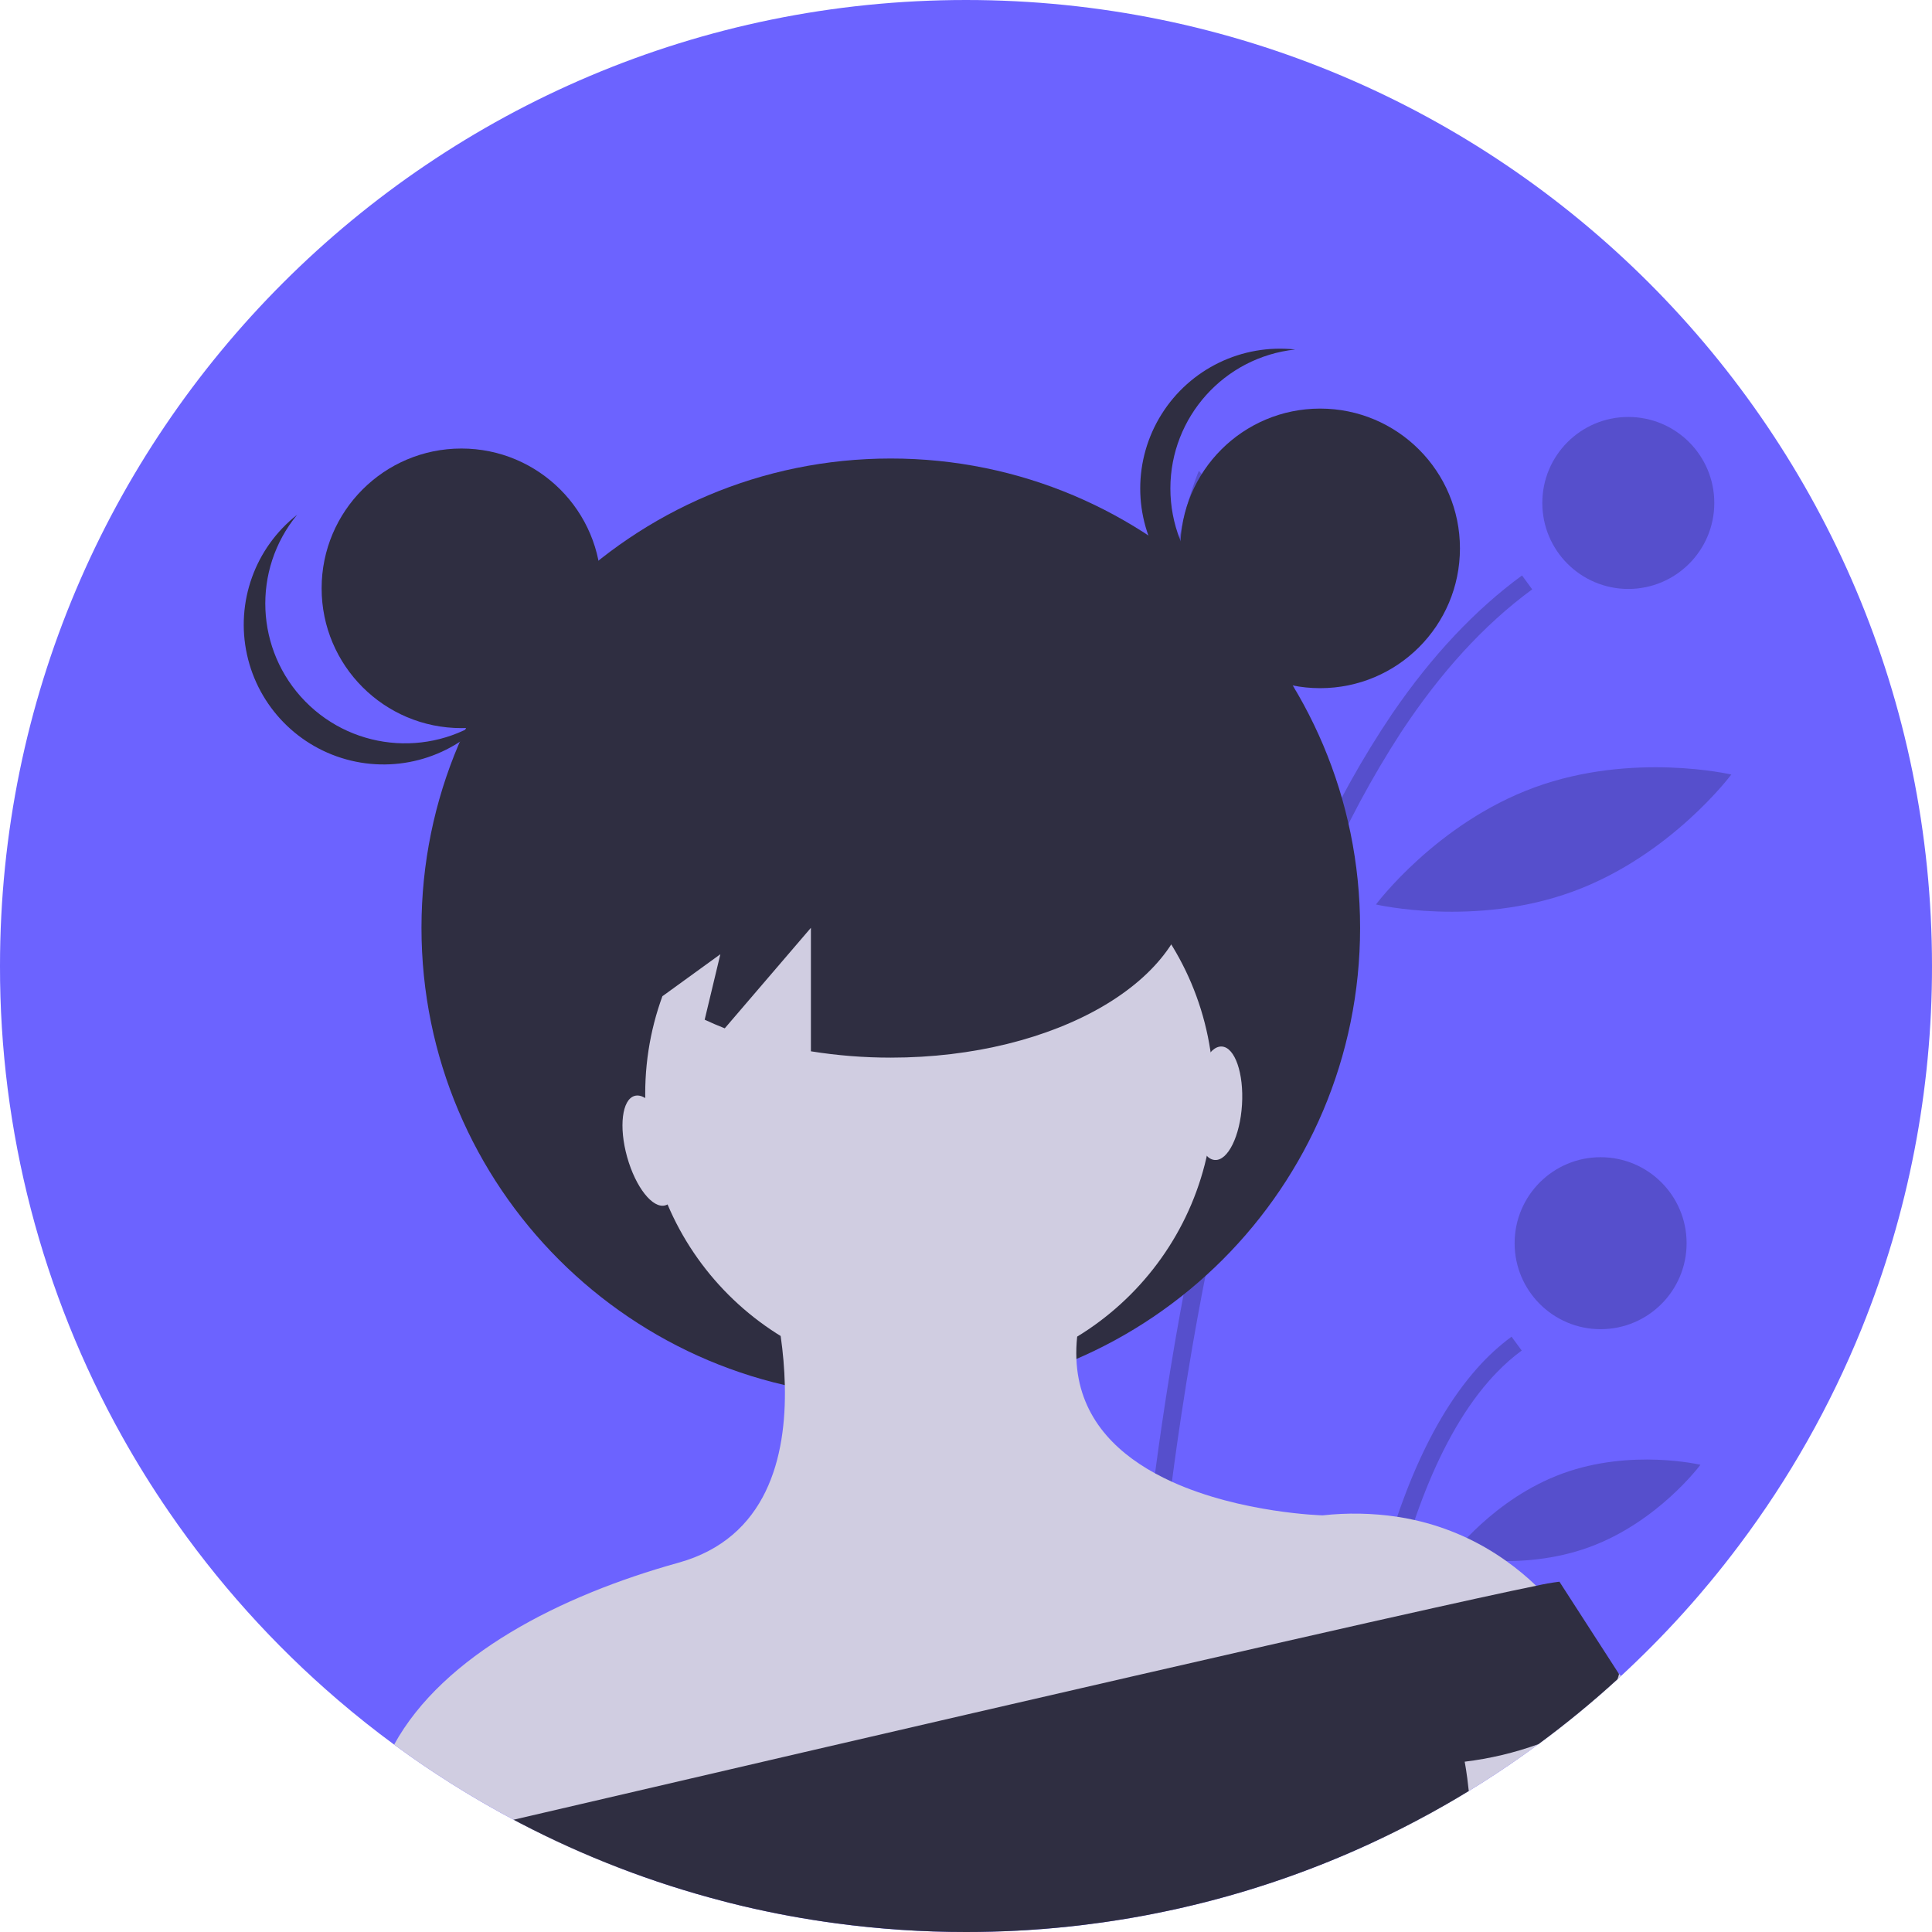
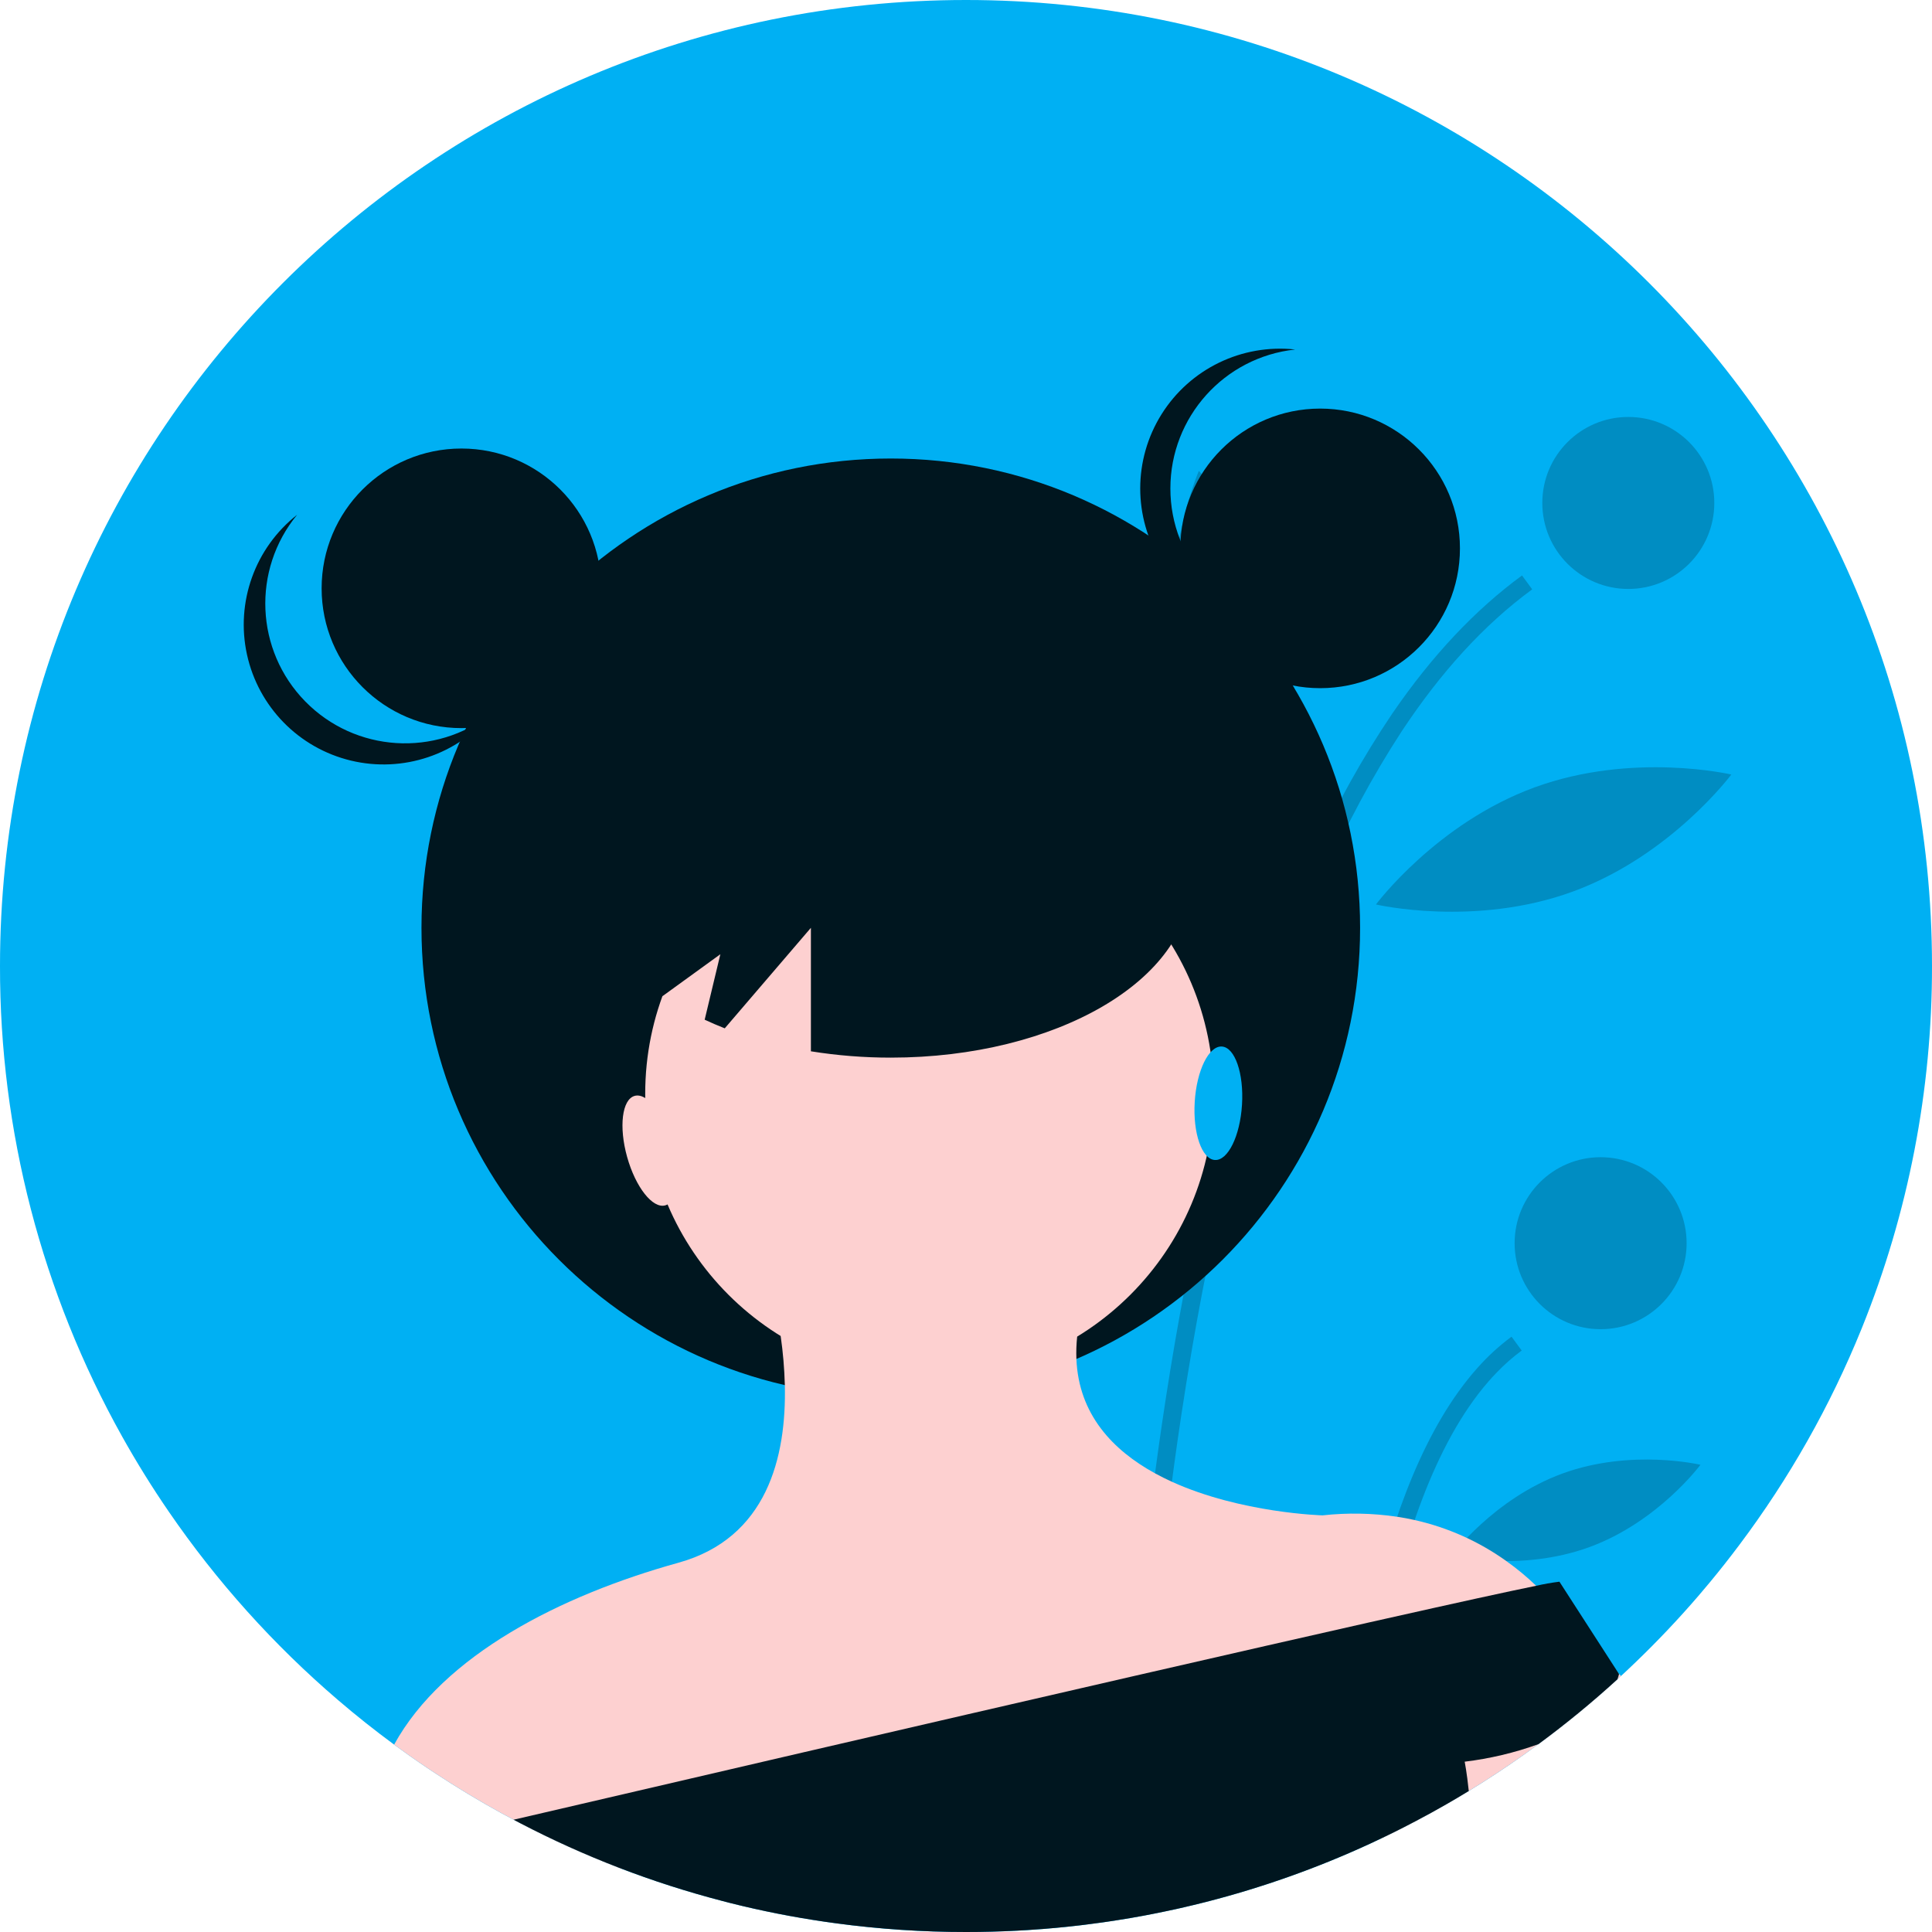
<svg xmlns="http://www.w3.org/2000/svg" id="f36e36b5-a914-4189-a8f7-2c7091a7d461" data-name="Layer 1" width="676" height="676" viewBox="0 0 676 676">
-   <path d="M938,450a337.1,337.1,0,0,1-24.55,126.7c-.04.09-.07.17-.11.26v.01a336.513,336.513,0,0,1-42.79,75.64q-5.055,6.75-10.43,13.22c-1.31,1.58-2.64,3.15-3.97,4.7q-10.275,11.925-21.62,22.85-2.64,2.55-5.34,5.04c-.42.39-.84.77-1.26,1.16a337.819,337.819,0,0,1-27.65,22.7q-9.675,7.155-19.86,13.59-2.235,1.425-4.5,2.8-3.93,2.4-7.93,4.69-5.22,3-10.57,5.81c-1.44.77-2.89,1.51-4.34,2.25-2.12,1.09-4.25,2.14-6.4,3.17-.37.18-.74.36-1.11.53-1.4.68-2.82,1.34-4.24,2a334.896,334.896,0,0,1-57.46,20.39c-.11.03-.21.05-.32.08-1.29.33-2.59.65-3.89.96-.97.24-1.95.47-2.93.69a2.488,2.488,0,0,1-.37.09c-2.01.47-4.02.92-6.05,1.33-1.14.24-2.28.48-3.42.71-.69.15-1.39.28-2.08.41-.87.17-1.73.33-2.6.5-.48.1-.96.18-1.45.26-1.1.2-2.2.4-3.29.59-1.86.32-3.74.63-5.61.91-1.36.21-2.71.41-4.07.6-1.6.23-3.2.44-4.81.64-.44.07-.88.12-1.32.17q-.855.105-1.71.21c-1.15.14-2.3.27-3.46.39-.6.07-1.19.13-1.79.19q-1.71.18-3.42.33c-1.47.14-2.94.26-4.42.38-1.8.14-3.59.27-5.4.38-1.16.07-2.32.14-3.49.2-2.98.16-5.96.27-8.96.35-1.49.04-2.99.07-4.49.09h-.03c-1.49.02-2.99.03-4.49.03a339.151,339.151,0,0,1-45.45-3.04q-16.575-2.22-32.62-6.02c-.43-.1-.86-.2-1.28-.31-1.08-.25-2.15-.52-3.22-.79-.95-.24-1.89-.49-2.84-.74a335.357,335.357,0,0,1-70.6-27.19c-.11-.06-.23-.12-.34-.18-.65-.34-1.29-.67-1.93-1.02q-2.115-1.11-4.21-2.26-11.925-6.555-23.24-14.02-2.91-1.905-5.76-3.87c-.61-.42-1.21-.84-1.81-1.26-.63-.44-1.26-.88-1.88-1.32q-2.475-1.755-4.92-3.55-10.125-7.44-19.65-15.61a339.74,339.74,0,0,1-59.16-65.85Q312.315,628.19,304.71,614.59A336.39,336.39,0,0,1,262,450c0-186.67,151.33-338,338-338S938,263.33,938,450Z" transform="translate(-262 -112)" fill="#6c63ff" />
+   <path d="M938,450a337.1,337.1,0,0,1-24.55,126.7c-.04.09-.07.17-.11.26v.01a336.513,336.513,0,0,1-42.79,75.64q-5.055,6.75-10.43,13.22c-1.31,1.58-2.64,3.15-3.97,4.7q-10.275,11.925-21.62,22.85-2.64,2.55-5.34,5.04c-.42.39-.84.77-1.26,1.16a337.819,337.819,0,0,1-27.65,22.7q-9.675,7.155-19.86,13.59-2.235,1.425-4.5,2.8-3.93,2.4-7.93,4.69-5.22,3-10.57,5.81c-1.44.77-2.89,1.51-4.34,2.25-2.12,1.09-4.25,2.14-6.4,3.17-.37.18-.74.36-1.11.53-1.4.68-2.82,1.34-4.24,2a334.896,334.896,0,0,1-57.46,20.39c-.11.03-.21.05-.32.08-1.29.33-2.59.65-3.89.96-.97.24-1.95.47-2.93.69a2.488,2.488,0,0,1-.37.09c-2.01.47-4.02.92-6.05,1.33-1.14.24-2.28.48-3.42.71-.69.15-1.39.28-2.08.41-.87.17-1.73.33-2.6.5-.48.1-.96.18-1.45.26-1.1.2-2.2.4-3.29.59-1.86.32-3.74.63-5.61.91-1.36.21-2.71.41-4.07.6-1.6.23-3.2.44-4.81.64-.44.07-.88.12-1.32.17q-.855.105-1.71.21c-1.15.14-2.3.27-3.46.39-.6.07-1.19.13-1.79.19q-1.71.18-3.42.33c-1.47.14-2.94.26-4.42.38-1.8.14-3.59.27-5.4.38-1.16.07-2.32.14-3.49.2-2.98.16-5.96.27-8.96.35-1.49.04-2.99.07-4.49.09h-.03c-1.49.02-2.99.03-4.49.03a339.151,339.151,0,0,1-45.45-3.04q-16.575-2.22-32.62-6.02c-.43-.1-.86-.2-1.28-.31-1.08-.25-2.15-.52-3.22-.79-.95-.24-1.89-.49-2.84-.74a335.357,335.357,0,0,1-70.6-27.19c-.11-.06-.23-.12-.34-.18-.65-.34-1.29-.67-1.93-1.02q-2.115-1.11-4.21-2.26-11.925-6.555-23.24-14.02-2.91-1.905-5.76-3.87c-.61-.42-1.21-.84-1.81-1.26-.63-.44-1.26-.88-1.88-1.32q-2.475-1.755-4.92-3.55-10.125-7.44-19.65-15.61a339.74,339.74,0,0,1-59.16-65.85Q312.315,628.19,304.71,614.59A336.39,336.39,0,0,1,262,450c0-186.67,151.33-338,338-338S938,263.33,938,450Z" transform="translate(-262 -112)" fill="#00b0f3" />
  <path d="M654.35,778.63c1.08-.25,2.15-.52,3.22-.79.95-.24,1.89-.49,2.84-.74.05-1.99.12-4.18.19-6.55.59-18.56,1.98-48.44,5.26-84.44q.27-2.895.54-5.83c1.17-12.2,2.54-25.03,4.18-38.33.05-.44.11-.87.16-1.31,1.33-10.78,2.84-21.85,4.54-33.13q1.785-11.835,3.86-23.93c.1-.56.2-1.13.3-1.69.4-2.33.81-4.65,1.23-6.99,1.17-6.51,2.42-13.06,3.73-19.61,4.61-23.04,10.1-46.22,16.65-68.77a550.909,550.909,0,0,1,24.53-68.61,338.806,338.806,0,0,1,26.74-49.83c.15-.23.3-.45.45-.68,13.15-19.81,28.18-36.62,45.34-49.19l-3.56-4.86q-24.66,18.075-45.24,48.1c-.07.1-.13.19-.2.29A327.437,327.437,0,0,0,722.19,410a527.395,527.395,0,0,0-25.68,69.37q-9.84,33.03-17.65,71.57-2.745,13.575-5.24,27.82c-.28,1.62-.56,3.24-.84,4.87,0,.02-.01.05-.01.07-.43,2.5-.84,5-1.26,7.53q-1.56,9.555-2.94,18.96-2.13,14.49-3.85,28.48-.57,4.62-1.1,9.17-.75,6.42-1.42,12.67-.945,8.7-1.73,17.03l-.15,1.53c-.08.88-.16,1.76-.24,2.63C656.02,725.49,654.75,760.86,654.35,778.63Z" transform="translate(-262 -112)" opacity="0.2" />
  <path d="M731.01,749.91c.11-.06.23-.12.34-.18,2.06-1.07,4.1-2.16,6.14-3.28.67-7.98,1.57-16.75,2.75-25.97.25-1.9.5-3.83.78-5.77.14-1.04.29-2.09.44-3.15,1.18-8.12,2.58-16.5,4.26-24.92,6.83-34.36,18.17-69.48,37-91.16,1.01-1.17,2.04-2.29,3.11-3.38a67.662,67.662,0,0,1,8.61-7.55l-3.56-4.85a77.071,77.071,0,0,0-11.8,10.79q-1.875,2.085-3.66,4.34c-17.33,21.81-28.15,54.1-34.89,86.07-1.76,8.34-3.24,16.67-4.5,24.78q-.48,3.18-.92,6.3C733.16,725.72,731.87,738.7,731.01,749.91Z" transform="translate(-262 -112)" opacity="0.2" />
  <circle cx="569.738" cy="175.982" r="30.089" opacity="0.2" />
  <circle cx="560.049" cy="434.991" r="30.089" opacity="0.2" />
  <path d="M712.286,338.521c6.38,35.997-7.705,68.592-7.705,68.592s-24.43-25.768-30.81-61.766,7.705-68.592,7.705-68.592S705.905,302.524,712.286,338.521Z" transform="translate(-262 -112)" opacity="0.2" />
  <path d="M812.282,423.971c-34.335,12.555-68.837,4.498-68.837,4.498s21.166-28.413,55.501-40.968,68.837-4.498,68.837-4.498S846.617,411.416,812.282,423.971Z" transform="translate(-262 -112)" opacity="0.2" />
  <path d="M818.105,653.333c-24.066,8.8-48.283,3.059-48.283,3.059s14.802-20.008,38.868-28.808,48.283-3.059,48.283-3.059S842.171,644.533,818.105,653.333Z" transform="translate(-262 -112)" opacity="0.2" />
-   <path d="M701.96,648.27l1.22.63C703.06,650.2,702.77,651,701.96,648.27Z" transform="translate(-262 -112)" fill="#2f2e41" />
-   <path d="M703.57,648.69c.01.14.03.29.04.43l-.43-.22c.01-.13.02-.27.04-.41C703.32,646.74,703.2,644.67,703.57,648.69Z" transform="translate(-262 -112)" fill="#2f2e41" />
-   <circle cx="311.683" cy="324.641" r="164.209" fill="#2f2e41" />
-   <circle cx="325.2" cy="382.713" r="99.444" fill="#d0cde1" />
-   <path d="M814.27,685.31l-.12.03-23.13,5.55-48.16,11.56-6.57,1.58L663.05,721.6l-6.22,1.5L479.14,765.74a333.639,333.639,0,0,1-35.15-15.83c-.11-.06-.23-.12-.34-.18-.65-.34-1.29-.67-1.93-1.02q-2.115-1.11-4.21-2.26-11.925-6.555-23.24-14.02-2.91-1.905-5.76-3.87c-.61-.42-1.21-.84-1.81-1.26-.63-.44-1.26-.88-1.88-1.32q-2.475-1.755-4.92-3.55c17.26-31.37,58.36-52.22,99.46-63.63,31.02-8.62,37.84-36.95,37.25-62.16a146.952,146.952,0,0,0-1.46-17.18,167.478,167.478,0,0,0-5.96-26.74l99.45,3.32,10.26,23.64a53.492,53.492,0,0,0-.27,7.82c.78,19.39,12.75,31.93,27.52,40.02,1.92,1.05,3.89,2.03,5.89,2.94,24.22,11.01,52.73,11.76,52.73,11.76a101.52,101.52,0,0,1,26.09.49q3.15.48,6.12,1.15A88.139,88.139,0,0,1,789.09,658.23a91.601,91.601,0,0,1,10.41,8.63A82.676,82.676,0,0,1,814.27,685.31Z" transform="translate(-262 -112)" fill="#d0cde1" />
-   <path d="M829.19,698.42c-.42.39-.84.77-1.26,1.16a337.819,337.819,0,0,1-27.65,22.7q-9.675,7.155-19.86,13.59-2.235,1.425-4.5,2.8-3.93,2.4-7.93,4.69-5.22,3-10.57,5.81c-1.44.77-2.89,1.51-4.34,2.25-2.12,1.09-4.25,2.14-6.4,3.17-.37.18-.74.36-1.11.53l-4.23-3.51,49.68-60.72,9.99-12.21s3.99,0,13.14,6.66a130.993,130.993,0,0,1,14.3,12.34C828.69,697.93,828.94,698.17,829.19,698.42Z" transform="translate(-262 -112)" fill="#d0cde1" />
-   <path d="M828.49,697.74a11.392,11.392,0,0,1-.56,1.84,337.819,337.819,0,0,1-27.65,22.7,117.95,117.95,0,0,1-25.79,6.13s.75,3.76,1.43,10.26q-3.93,2.4-7.93,4.69-5.22,3-10.57,5.81c-1.44.77-2.89,1.51-4.34,2.25-2.12,1.09-4.25,2.14-6.4,3.17-.37.18-.74.36-1.11.53-1.4.68-2.82,1.34-4.24,2a334.896,334.896,0,0,1-57.46,20.39c-.11.03-.21.05-.32.08-1.29.33-2.59.65-3.89.96-.97.24-1.95.47-2.93.69a2.488,2.488,0,0,1-.37.09c-2.01.47-4.02.92-6.05,1.33-1.14.24-2.28.48-3.42.71-.69.15-1.39.28-2.08.41-.87.17-1.73.33-2.6.5-.48.1-.96.18-1.45.26-1.1.2-2.2.4-3.29.59-1.86.32-3.74.63-5.61.91-1.36.21-2.71.41-4.07.6-1.6.23-3.2.44-4.81.64-.44.07-.88.12-1.32.17q-.855.105-1.71.21c-1.15.14-2.3.27-3.46.39-.6.07-1.19.13-1.79.19q-1.71.18-3.42.33c-1.47.14-2.94.26-4.42.38-1.8.14-3.59.27-5.4.38-1.16.07-2.32.14-3.49.2-2.98.16-5.96.27-8.96.35-1.49.04-2.99.07-4.49.09h-.03c-1.49.02-2.99.03-4.49.03a339.151,339.151,0,0,1-45.45-3.04q-16.575-2.22-32.62-6.02c-.43-.1-.86-.2-1.28-.31-1.08-.25-2.15-.52-3.22-.79-.95-.24-1.89-.49-2.84-.74a335.357,335.357,0,0,1-70.6-27.19c-.11-.06-.23-.12-.34-.18-.65-.34-1.29-.67-1.93-1.02,54.89-12.79,141.63-32.96,216.9-50.24q3.165-.72,6.29-1.44c27.8-6.38,53.84-12.32,75.87-17.29q3.42-.765,6.7-1.5c23.67-5.32,42.05-9.36,52.02-11.38a81.488,81.488,0,0,1,8.14-1.43l20.81,32.25Z" transform="translate(-262 -112)" fill="#2f2e41" />
-   <circle cx="161.449" cy="205.851" r="48.913" fill="#2f2e41" />
-   <circle cx="461.917" cy="191.876" r="48.913" fill="#2f2e41" />
-   <path d="M671.51,282.913a48.912,48.912,0,0,1,43.673-48.624,48.913,48.913,0,1,0,0,97.248A48.912,48.912,0,0,1,671.51,282.913Z" transform="translate(-262 -112)" fill="#2f2e41" />
-   <path d="M368.796,357.416a48.912,48.912,0,0,1-2.836-65.296,48.913,48.913,0,1,0,68.06,69.463A48.912,48.912,0,0,1,368.796,357.416Z" transform="translate(-262 -112)" fill="#2f2e41" />
-   <path d="M573.683,359.777c-57.887,0-104.814,27.374-104.814,61.142,0,15.109,9.433,28.918,25.003,39.586l20.178-14.62-5.487,22.904c2.277,1.055,4.602,2.076,7.026,3.02l30.144-35.168v43.204a175.958,175.958,0,0,0,27.95,2.216c57.887,0,104.814-27.374,104.814-61.142S631.57,359.777,573.683,359.777Z" transform="translate(-262 -112)" fill="#2f2e41" />
-   <path d="M675.003,303.876s-7.597,34.938,39.874,48.913Z" transform="translate(-262 -112)" fill="#2f2e41" />
-   <path d="M468.869,310.235s17.469,39.061-34.938,56.53Z" transform="translate(-262 -112)" fill="#2f2e41" />
-   <ellipse cx="489.413" cy="514.602" rx="8.287" ry="19.889" transform="translate(-382.6084 38.98959) rotate(-15.63946)" fill="#d0cde1" />
-   <ellipse cx="688.302" cy="498.027" rx="19.889" ry="8.287" transform="translate(-113.0938 1042.414) rotate(-86.47577)" fill="#d0cde1" />
+   <path d="M701.96,648.27l1.22.63C703.06,650.2,702.77,651,701.96,648.27Z" transform="translate(-262 -112)" fill="#00161f" />
+   <path d="M703.57,648.69c.01.14.03.29.04.43l-.43-.22c.01-.13.02-.27.04-.41C703.32,646.74,703.2,644.67,703.57,648.69Z" transform="translate(-262 -112)" fill="#00b0f3" />
+   <circle cx="311.683" cy="324.641" r="164.209" fill="#00161f" />
+   <circle cx="325.2" cy="382.713" r="99.444" fill="#fdd0d0" />
+   <path d="M814.27,685.31l-.12.03-23.13,5.55-48.16,11.56-6.57,1.58L663.05,721.6l-6.22,1.5L479.14,765.74a333.639,333.639,0,0,1-35.15-15.83c-.11-.06-.23-.12-.34-.18-.65-.34-1.29-.67-1.93-1.02q-2.115-1.11-4.21-2.26-11.925-6.555-23.24-14.02-2.91-1.905-5.76-3.87c-.61-.42-1.21-.84-1.81-1.26-.63-.44-1.26-.88-1.88-1.32q-2.475-1.755-4.92-3.55c17.26-31.37,58.36-52.22,99.46-63.63,31.02-8.62,37.84-36.95,37.25-62.16a146.952,146.952,0,0,0-1.46-17.18,167.478,167.478,0,0,0-5.96-26.74l99.45,3.32,10.26,23.64a53.492,53.492,0,0,0-.27,7.82c.78,19.39,12.75,31.93,27.52,40.02,1.92,1.05,3.89,2.03,5.89,2.94,24.22,11.01,52.73,11.76,52.73,11.76a101.52,101.52,0,0,1,26.09.49q3.15.48,6.12,1.15A88.139,88.139,0,0,1,789.09,658.23a91.601,91.601,0,0,1,10.41,8.63A82.676,82.676,0,0,1,814.27,685.31Z" transform="translate(-262 -112)" fill="#fdd0d0" />
+   <path d="M829.19,698.42c-.42.39-.84.77-1.26,1.16a337.819,337.819,0,0,1-27.65,22.7q-9.675,7.155-19.86,13.59-2.235,1.425-4.5,2.8-3.93,2.4-7.93,4.69-5.22,3-10.57,5.81c-1.44.77-2.89,1.51-4.34,2.25-2.12,1.09-4.25,2.14-6.4,3.17-.37.18-.74.36-1.11.53l-4.23-3.51,49.68-60.72,9.99-12.21s3.99,0,13.14,6.66a130.993,130.993,0,0,1,14.3,12.34C828.69,697.93,828.94,698.17,829.19,698.42Z" transform="translate(-262 -112)" fill="#fdd0d0" />
+   <path d="M828.49,697.74a11.392,11.392,0,0,1-.56,1.84,337.819,337.819,0,0,1-27.65,22.7,117.95,117.95,0,0,1-25.79,6.13s.75,3.76,1.43,10.26q-3.93,2.4-7.93,4.69-5.22,3-10.57,5.81c-1.44.77-2.89,1.51-4.34,2.25-2.12,1.09-4.25,2.14-6.4,3.17-.37.18-.74.36-1.11.53-1.4.68-2.82,1.34-4.24,2a334.896,334.896,0,0,1-57.46,20.39c-.11.03-.21.05-.32.08-1.29.33-2.59.65-3.89.96-.97.24-1.95.47-2.93.69a2.488,2.488,0,0,1-.37.09c-2.01.47-4.02.92-6.05,1.33-1.14.24-2.28.48-3.42.71-.69.15-1.39.28-2.08.41-.87.17-1.73.33-2.6.5-.48.1-.96.18-1.45.26-1.1.2-2.2.4-3.29.59-1.86.32-3.74.63-5.61.91-1.36.21-2.71.41-4.07.6-1.6.23-3.2.44-4.81.64-.44.07-.88.12-1.32.17q-.855.105-1.71.21c-1.15.14-2.3.27-3.46.39-.6.07-1.19.13-1.79.19q-1.71.18-3.42.33c-1.47.14-2.94.26-4.42.38-1.8.14-3.59.27-5.4.38-1.16.07-2.32.14-3.49.2-2.98.16-5.96.27-8.96.35-1.49.04-2.99.07-4.49.09h-.03c-1.49.02-2.99.03-4.49.03a339.151,339.151,0,0,1-45.45-3.04q-16.575-2.22-32.62-6.02c-.43-.1-.86-.2-1.28-.31-1.08-.25-2.15-.52-3.22-.79-.95-.24-1.89-.49-2.84-.74a335.357,335.357,0,0,1-70.6-27.19c-.11-.06-.23-.12-.34-.18-.65-.34-1.29-.67-1.93-1.02,54.89-12.79,141.63-32.96,216.9-50.24q3.165-.72,6.29-1.44c27.8-6.38,53.84-12.32,75.87-17.29q3.42-.765,6.7-1.5c23.67-5.32,42.05-9.36,52.02-11.38a81.488,81.488,0,0,1,8.14-1.43l20.81,32.25Z" transform="translate(-262 -112)" fill="#00161f" />
+   <circle cx="161.449" cy="205.851" r="48.913" fill="#00161f" />
+   <circle cx="461.917" cy="191.876" r="48.913" fill="#00161f" />
+   <path d="M671.51,282.913a48.912,48.912,0,0,1,43.673-48.624,48.913,48.913,0,1,0,0,97.248A48.912,48.912,0,0,1,671.51,282.913Z" transform="translate(-262 -112)" fill="#00161f" />
+   <path d="M368.796,357.416a48.912,48.912,0,0,1-2.836-65.296,48.913,48.913,0,1,0,68.06,69.463A48.912,48.912,0,0,1,368.796,357.416Z" transform="translate(-262 -112)" fill="#00161f" />
+   <path d="M573.683,359.777c-57.887,0-104.814,27.374-104.814,61.142,0,15.109,9.433,28.918,25.003,39.586l20.178-14.62-5.487,22.904c2.277,1.055,4.602,2.076,7.026,3.02l30.144-35.168v43.204a175.958,175.958,0,0,0,27.95,2.216c57.887,0,104.814-27.374,104.814-61.142S631.57,359.777,573.683,359.777Z" transform="translate(-262 -112)" fill="#00161f" />
+   <path d="M675.003,303.876s-7.597,34.938,39.874,48.913Z" transform="translate(-262 -112)" fill="#00161f" />
+   <path d="M468.869,310.235s17.469,39.061-34.938,56.53Z" transform="translate(-262 -112)" fill="#00161f" />
+   <ellipse cx="489.413" cy="514.602" rx="8.287" ry="19.889" transform="translate(-382.6084 38.98959) rotate(-15.63946)" fill="#fdd0d0" />
+   <ellipse cx="688.302" cy="498.027" rx="19.889" ry="8.287" transform="translate(-113.0938 1042.414) rotate(-86.47577)" fill="#00b0f3" />
</svg>
